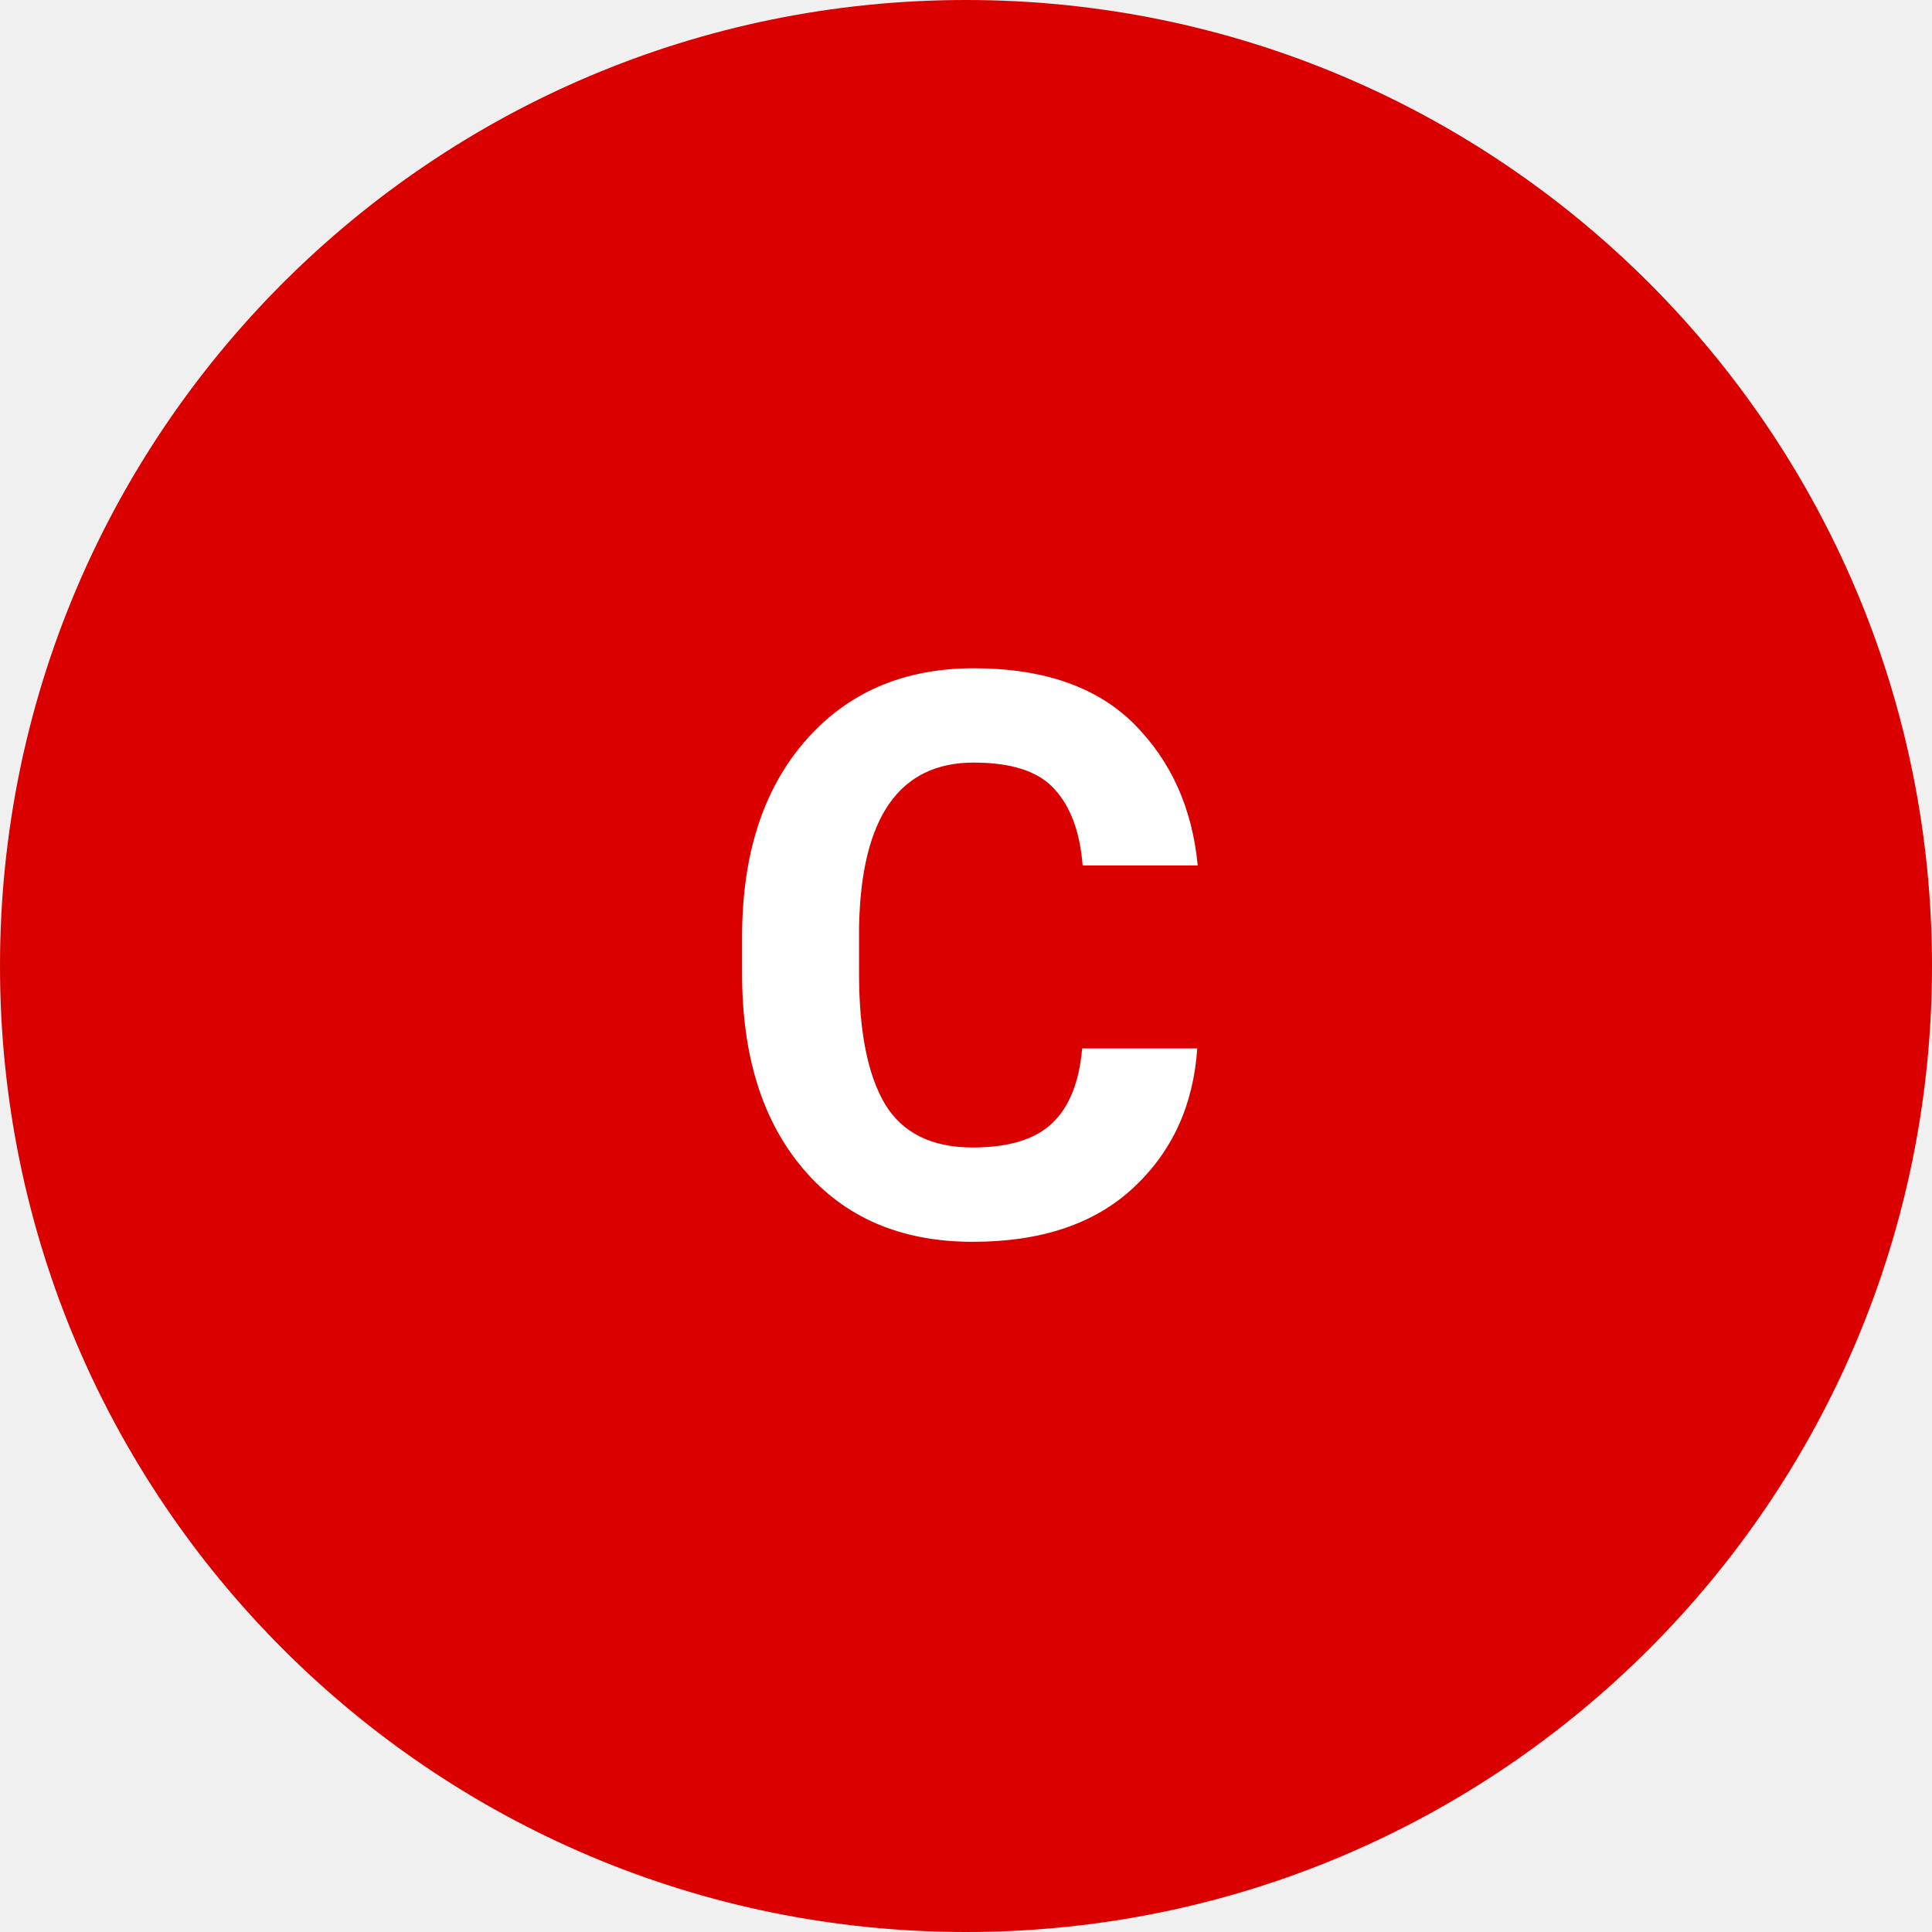
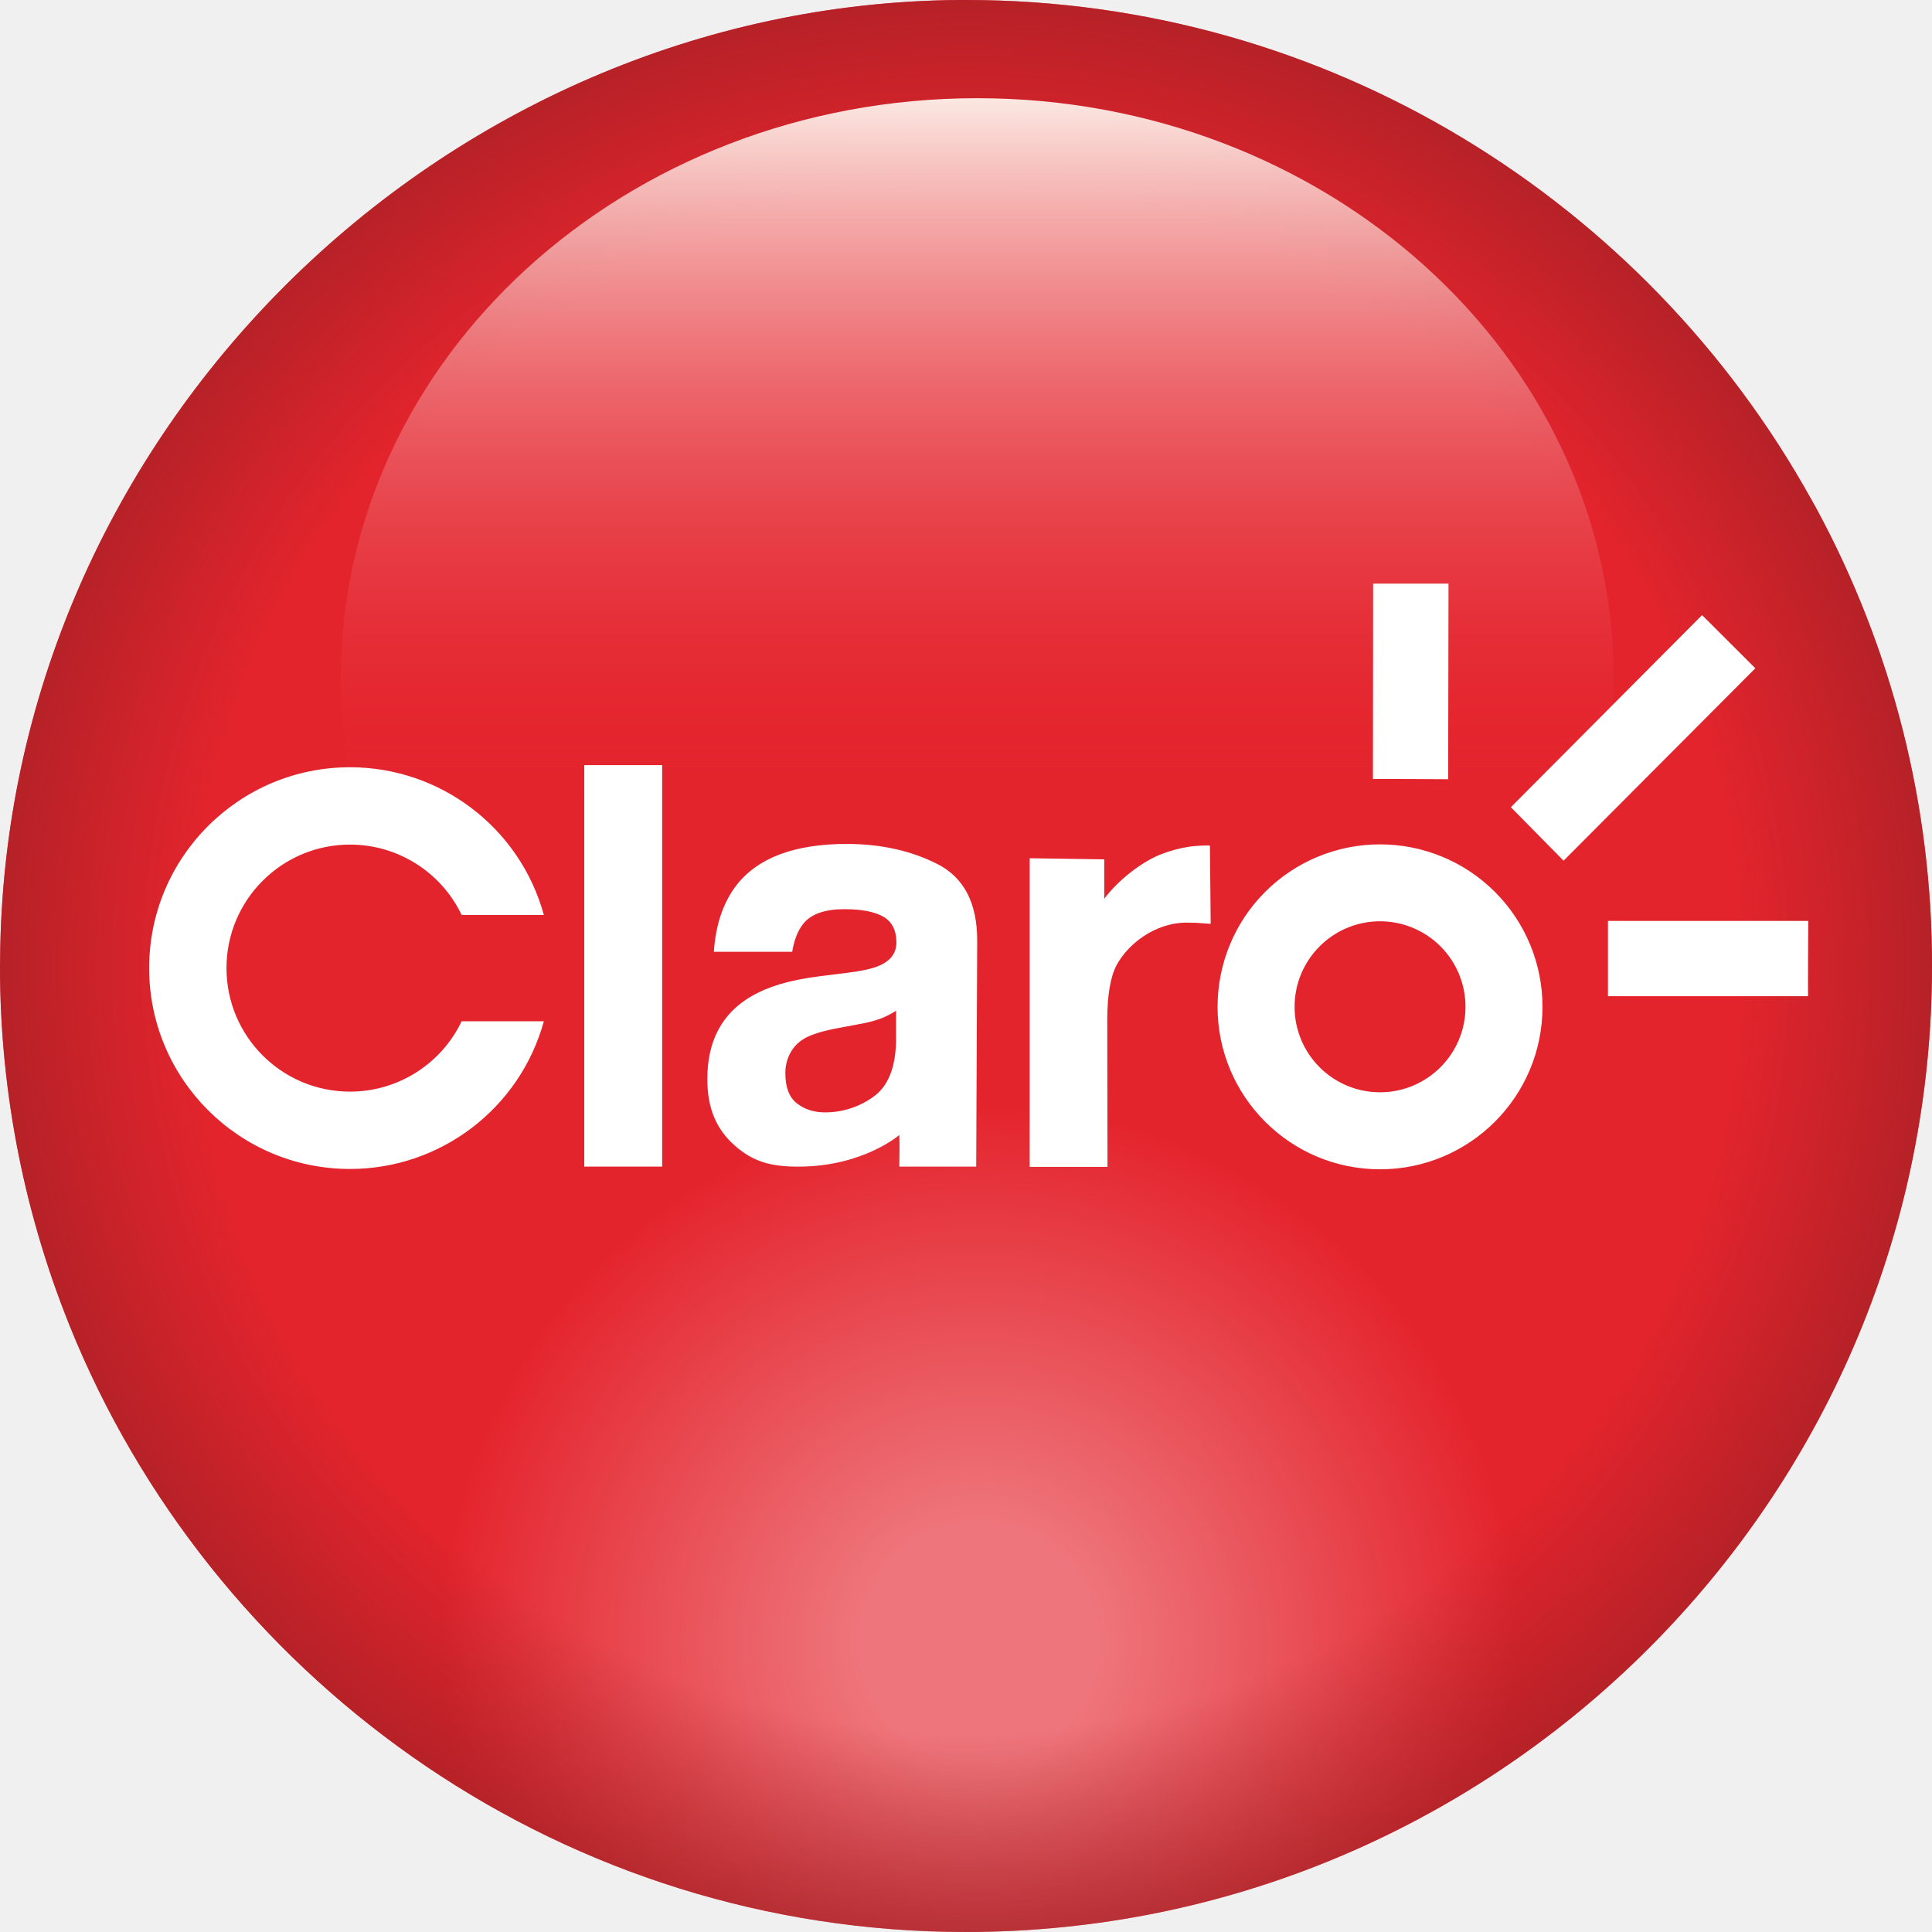
- <svg xmlns="http://www.w3.org/2000/svg" viewBox="0 0 64 64" role="img" aria-label="Claro">
-   <circle cx="32" cy="32" r="32" fill="#DA0000" />
-   <text x="32" y="32" text-anchor="middle" dominant-baseline="central" font-family="system-ui, -apple-system, 'Segoe UI', Roboto, sans-serif" font-weight="700" font-size="26" fill="#FFFFFF" letter-spacing="0">C</text>
+ <svg xmlns="http://www.w3.org/2000/svg" id="2f049668-4cb1-495e-aa7b-e01b7d96bdeb" data-name="Capa 1" width="1741" height="1741" viewBox="0 0 1741 1741">
+   <defs>
+     <radialGradient id="cd8e5ef9-5c1f-4827-a635-ca58e3c8868c" data-name="Degradado sin nombre 4" cx="1370.17" cy="654.18" r="673.64" gradientTransform="matrix(1, 0, 0, -1, 0, 1082)" gradientUnits="userSpaceOnUse">
+       <stop offset="0.16" stop-color="#ee757b" />
+       <stop offset="0.72" stop-color="#e4242d" />
+     </radialGradient>
+     <radialGradient id="325cc682-9624-44c0-9f63-01f12a477160" data-name="Degradado sin nombre 2" cx="1358.5" cy="1263.5" r="960.26" gradientTransform="matrix(1, 0, 0, -1, 0, 1082)" gradientUnits="userSpaceOnUse">
+       <stop offset="0.72" stop-color="#9f2024" stop-opacity="0" />
+       <stop offset="1" stop-color="#9f2024" />
+     </radialGradient>
+     <linearGradient id="a0f24843-bd7e-4659-ad42-05c62a389862" data-name="Degradado sin nombre 3" x1="1368.59" y1="999.73" x2="1368.59" y2="2045.46" gradientTransform="matrix(1, 0, 0, -1, 0, 1082)" gradientUnits="userSpaceOnUse">
+       <stop offset="0.39" stop-color="#e31b2a" stop-opacity="0" />
+       <stop offset="1" stop-color="#fce8e2" />
+     </linearGradient>
+   </defs>
+   <g>
+     <path d="M2229-181.4a864.1,864.1,0,0,0-104.1-412.2l-1.2-2.2-3.6-6.4C1971.4-870,1685.6-1052,1358.6-1052h-6.8C886-1048.2,491.2-661.7,488.1-187.1c0,1.9-.1,3.8-.1,5.7a865.1,865.1,0,0,0,66.7,333.6l1.9,4.6a1.7,1.7,0,0,1,.2.5C689.4,469.2,999.2,689,1358.6,689c7.5,0,14.9-.1,22.3-.3C1850.1,676.7,2229,290.5,2229-181.4Z" transform="translate(-488 1052)" style="fill: url(#cd8e5ef9-5c1f-4827-a635-ca58e3c8868c)" />
+     <path d="M2229-181.4a864.1,864.1,0,0,0-104.1-412.2l-1.2-2.2-3.6-6.4C1971.4-870,1685.6-1052,1358.6-1052h-6.8C886-1048.2,491.2-661.7,488.1-187.1c0,1.9-.1,3.8-.1,5.7a865.1,865.1,0,0,0,66.7,333.6l1.9,4.6a1.7,1.7,0,0,1,.2.5C689.4,469.2,999.2,689,1358.6,689c7.5,0,14.9-.1,22.3-.3C1850.1,676.7,2229,290.5,2229-181.4Z" transform="translate(-488 1052)" style="fill: url(#325cc682-9624-44c0-9f63-01f12a477160)" />
+     <path d="M795.1-440.5c0,284.9,250.1,516.7,561,522.8h25c308.4-6,556.9-234,561-515.7h0v-14.2c-4.1-285.5-259.4-515.9-573.5-515.9h0c-316.7,0-573.5,234.2-573.5,523" transform="translate(-488 1052)" style="fill: url(#a0f24843-bd7e-4659-ad42-05c62a389862)" />
+     <path id="874f79dc-0f09-47a7-a44d-a433da37719a" data-name="path3094" d="M803.4-290.9A111.4,111.4,0,0,1,904-227.5h74.1A181.2,181.2,0,0,0,803.4-360.6c-99.9,0-181,81-181,181s81.1,181,181,181A181.2,181.2,0,0,0,978.1-131.7H904A111.4,111.4,0,0,1,803.4-68.3,111.3,111.3,0,0,1,692.1-179.6,111.3,111.3,0,0,1,803.4-290.9Zm1314.1,68.8H1937v67.8h180.3c-.2-3.7.2-67.8.2-67.8Zm-95.7-275.6L1849.5-324.6l47.5,48.2,172.8-173.4ZM1793-349.8l.3-176.3h-67.9l-.2,176.1c3.7-.2,67.8.2,67.8.2Zm-232.8,60.7a118.1,118.1,0,0,0-26.9,7.3c-15,6-36.5,21.4-50.2,39.7v-35.5l-67.2-1V-.5h70.1l-.2-132.3c0-22.3,2.8-38.7,8.3-49.3,10-18.8,34.3-38.5,63.5-38.5l8.6.2,12.8.9-.7-70.6a143.6,143.6,0,0,0-18.2,1ZM1295.5-114c-.5,24.5-7.4,41.3-20.8,50.6a74.1,74.1,0,0,1-43.3,13.8c-10,0-18.4-2.7-25.4-8.2s-10.3-14.7-10.3-27.2,5.7-24.4,16.9-31c6.7-4,17.7-7.3,33.1-10l16.4-3.1a117.8,117.8,0,0,0,19.3-4.9,78.2,78.2,0,0,0,14.1-7.2Zm37.4-159.3q-35.6-18.1-81.5-18.2c-47.1,0-80.2,12.3-99.6,37q-18.1,23.5-20.5,60.2h70.6c1.7-10.7,5.1-19.3,10.2-25.6,7.2-8.6,19.4-12.8,36.7-12.8,15.4,0,27,2.2,34.9,6.6s12.1,12.2,12.1,23.6c-.1,9.4-5.3,16.4-15.7,20.8-5.8,2.6-15.5,4.7-29,6.4l-24.9,3.1c-28.2,3.6-46.5,9.6-61,17.9-26.6,15.5-39.8,40.3-39.8,74.7,0,26.5,8.2,45.3,24.6,59.8S1182.1-.7,1207.4-.7c58.3,0,91-28.5,91-28.5.4,5.3.1,22.8,0,28.5h69.3l.9-203.8q0-50.5-35.7-68.8ZM1014.5-.7h70.2V-362.5h-70.2Zm717.1-67a77,77,0,0,1-77-77,77.1,77.1,0,0,1,77-77.1,77,77,0,0,1,77,77.1A77,77,0,0,1,1731.6-67.7Zm0-223.4a146.3,146.3,0,0,0-146.4,146.4A146.4,146.4,0,0,0,1731.6,1.7,146.4,146.4,0,0,0,1878-144.7a146.3,146.3,0,0,0-146.4-146.4" transform="translate(-488 1052)" style="fill: #fff" />
+   </g>
</svg>
